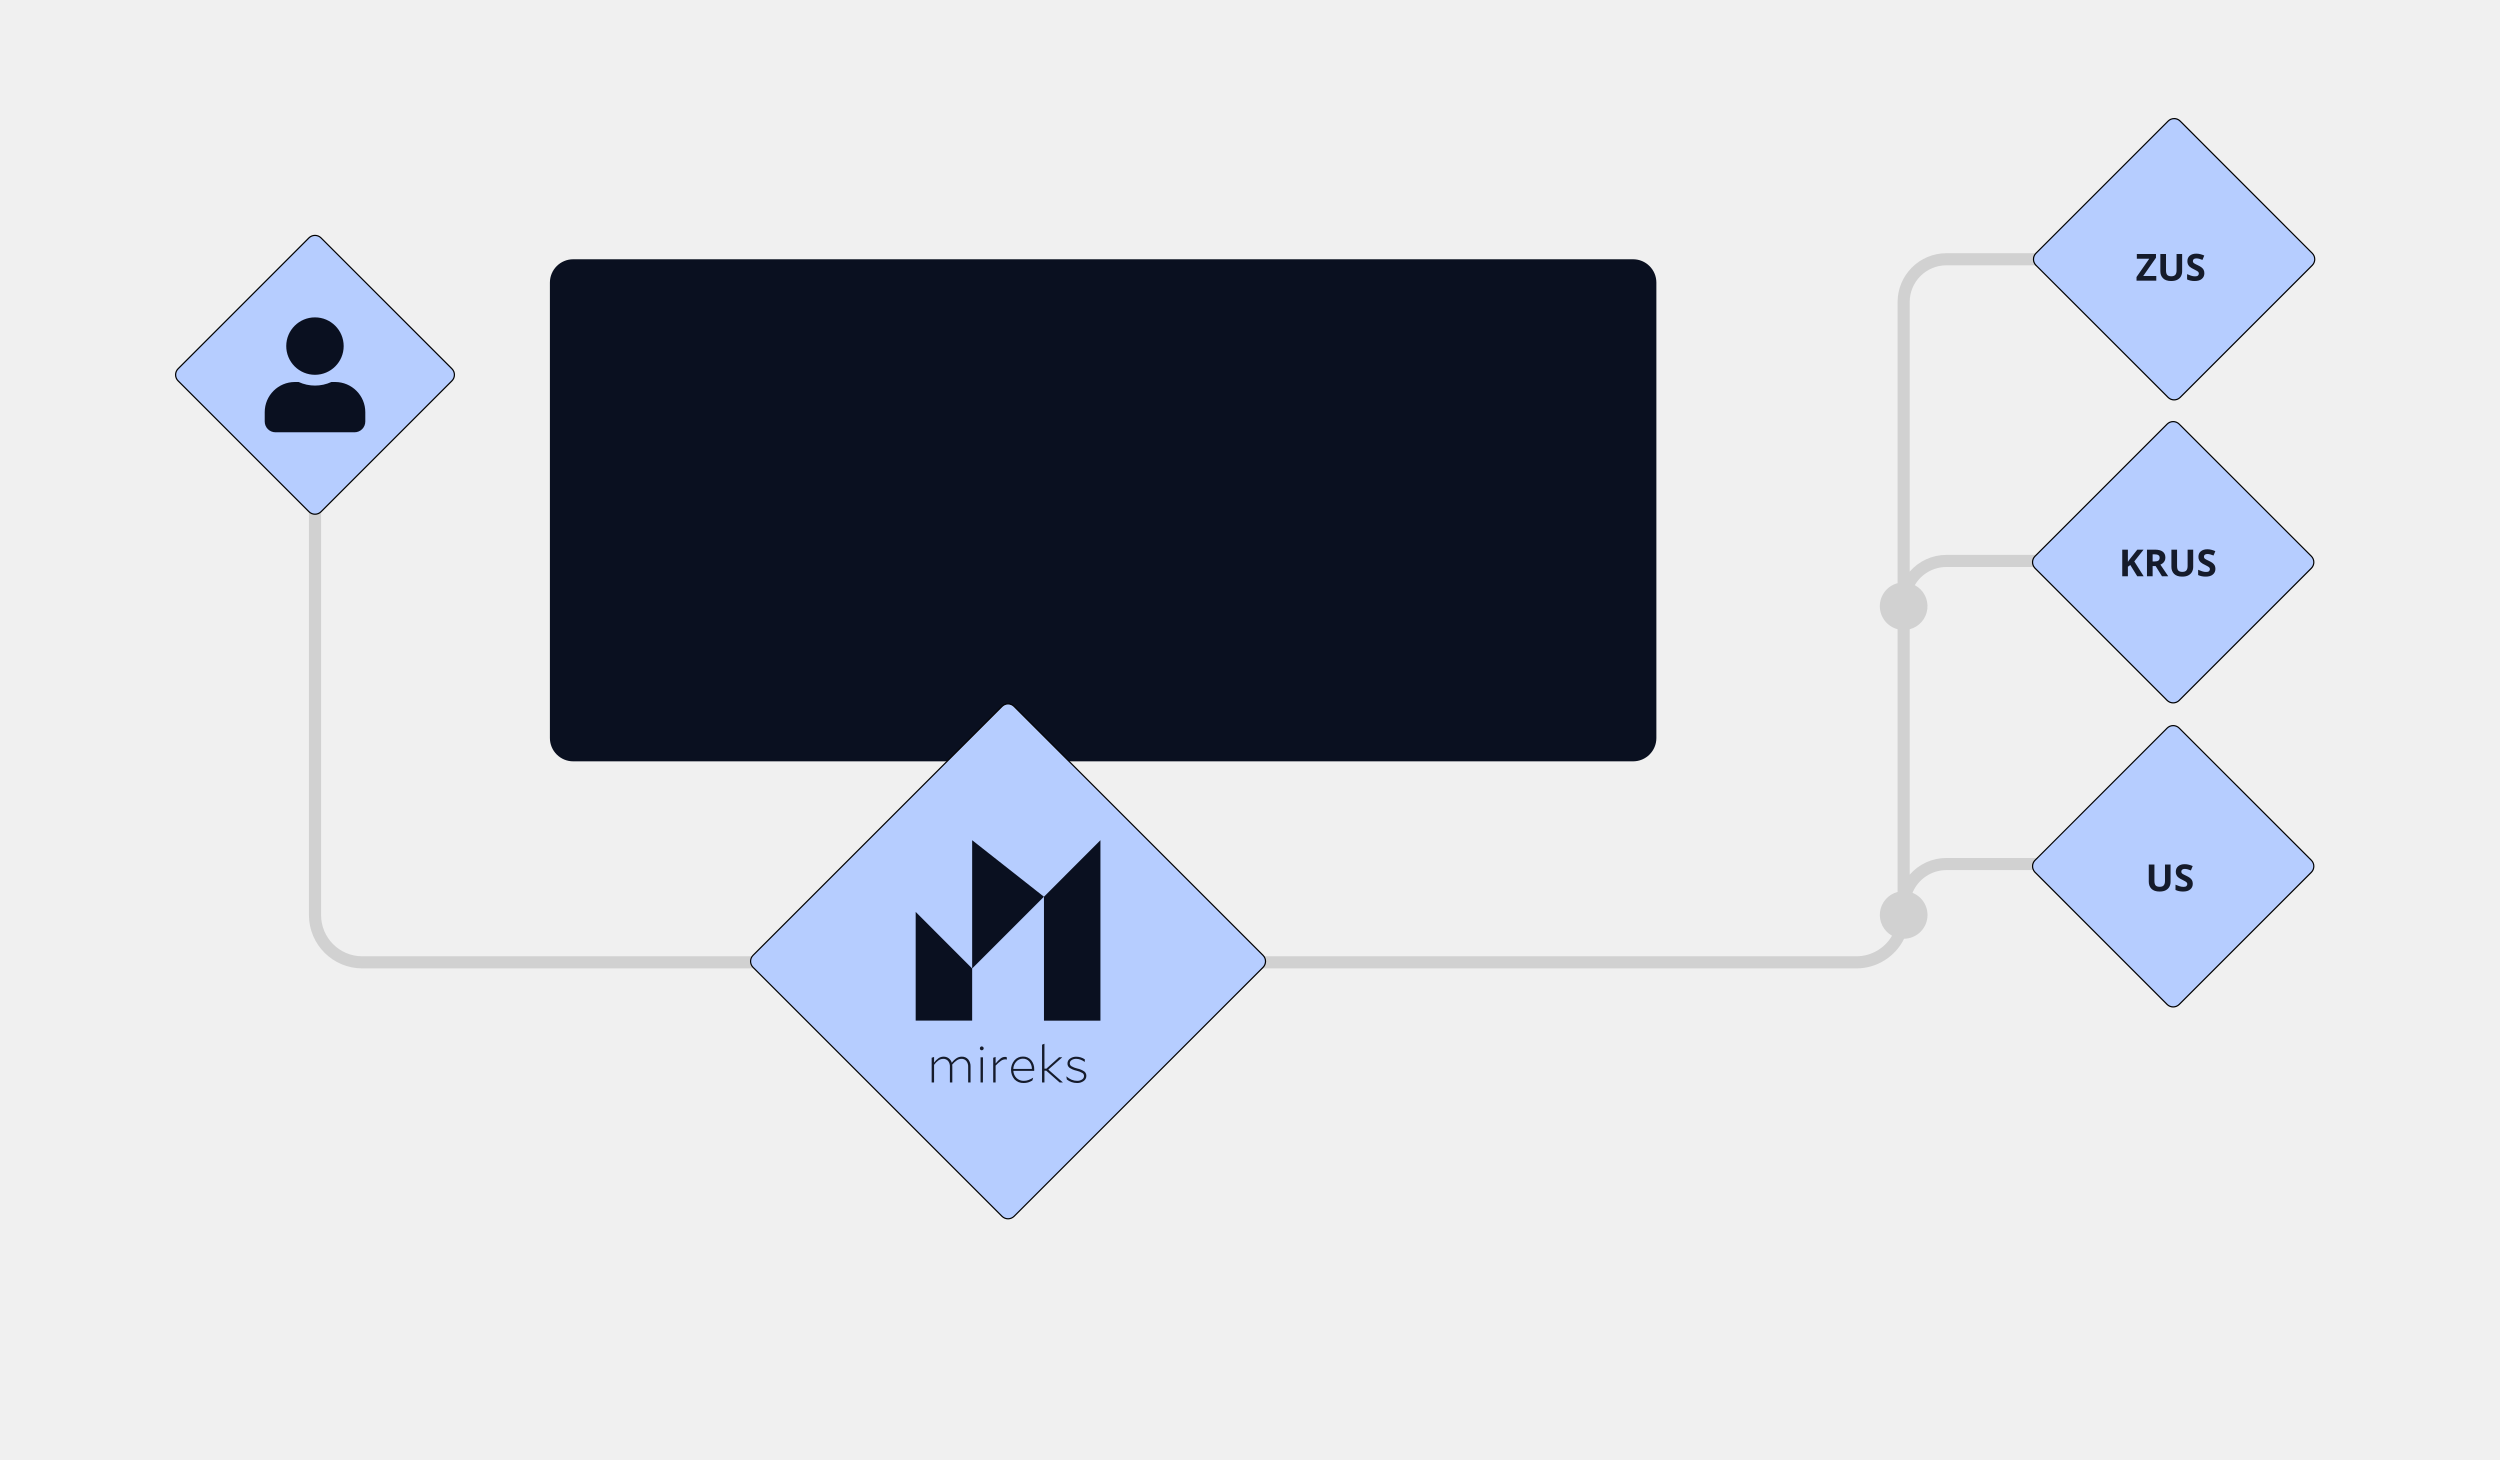
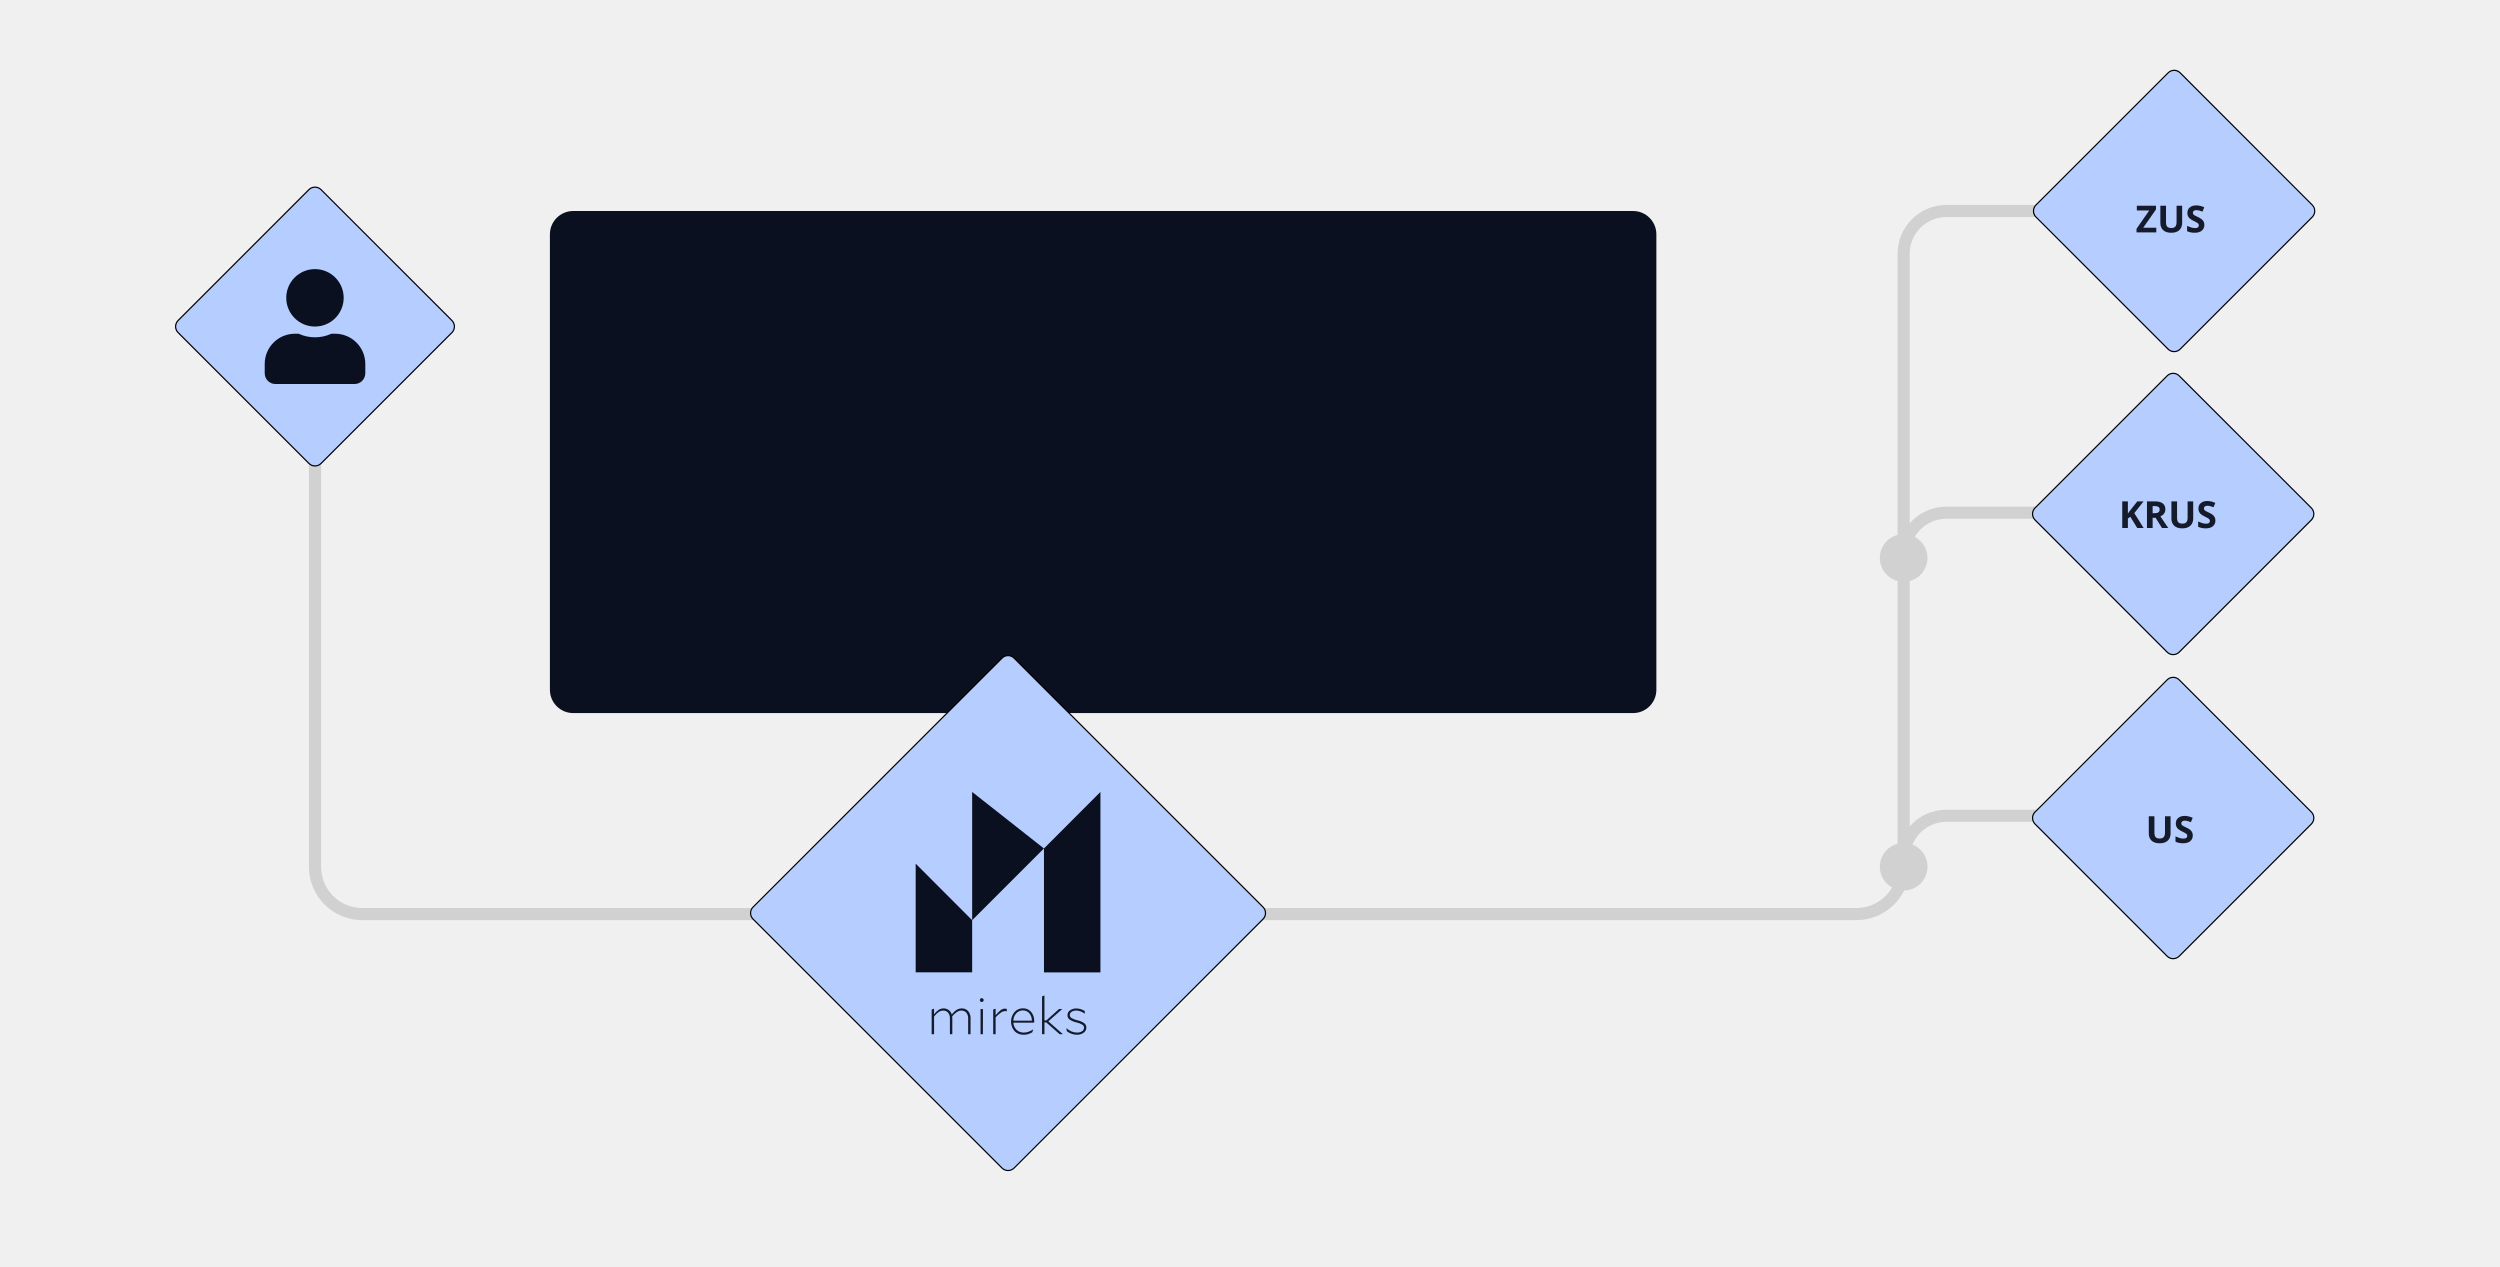
- <svg xmlns="http://www.w3.org/2000/svg" viewBox="0 20 518 302.33">
+ <svg xmlns="http://www.w3.org/2000/svg" viewBox="0 30 518 262.33">
  <defs>
    <style>
			.cls-1 {
				fill: #d1d1d1;
				stroke: #000;
				stroke-miterlimit: 10;
				stroke-width: 0.25px
			}
			
			.stroke {
				stroke: #000;
				stroke-miterlimit: 10;
				stroke-width: 0.25px
			}
			
			.no-stroke {
				stroke-width: 0px !important;
			}

			.cls-2 {
				fill: #0a1020
			}

			.cls-14 {
				fill: #fff
			}

			.cls-4 {
				letter-spacing: -0.034em
			}

			.cls-5 {
				letter-spacing: -0.014em
			}

			.cls-7 {
				letter-spacing: -0.01em
			}

			.cls-9 {
				letter-spacing: -0.01em
			}

			.cls-12 {
				fill: #b6cdff;
				fill-rule: evenodd
			}

			.cls-13 {
				font-size: 7.719px
			}

			.cls-13,
			.cls-17 {
				fill: #151b2b
			}

			.cls-13 {
				font-family: Montserrat-Medium, Montserrat
			}
		</style>
    <clipPath id="clip-bg">
      <rect width="229.26" height="104.03" rx="4.83" ry="4.83" />
    </clipPath>
  </defs>
  <g id="droga">
    <path d="M425.32,134.973v2.51h-3.71a1.623,1.623,0,0,1,.14-2.15l.36-.36Z" class="cls-1" />
    <path d="M421.75,198.333a1.627,1.627,0,0,0-.27,1.95H403.29a7.61,7.61,0,0,0-7.02,4.71,4.935,4.935,0,0,1-1.74,9.52,11.017,11.017,0,0,1-9.88,6.14H75.06a11.058,11.058,0,0,1-11.05-11.04v-90.26a11.039,11.039,0,0,1,5.96-9.79,10.918,10.918,0,0,1,5.09-1.25v2.51a8.538,8.538,0,0,0-8.53,8.53v90.26a8.538,8.538,0,0,0,8.53,8.53H384.65a8.544,8.544,0,0,0,7.38-4.26,4.926,4.926,0,0,1,1.15-9.07V150.373a4.931,4.931,0,0,1,0-9.54v-58.26a10.127,10.127,0,0,1,10.11-10.11h18.75l-.1.1a1.642,1.642,0,0,0,0,2.32l.09.09H403.29a7.609,7.609,0,0,0-7.6,7.6V138.443a10.037,10.037,0,0,1,7.6-3.47h18.82l-.36.36a1.623,1.623,0,0,0-.14,2.15H403.29a7.559,7.559,0,0,0-6.54,3.76,4.936,4.936,0,0,1-1.06,9.14v50.85a10.062,10.062,0,0,1,7.6-3.46h19.02Z" class="cls-1 no-stroke" />
    <path d="M425.32,72.463v2.51h-3.29l-.09-.09a1.642,1.642,0,0,1,0-2.32l.1-.1Z" class="cls-1" />
    <path d="M425.32,197.773v2.51h-3.84a1.627,1.627,0,0,1,.27-1.95l.56-.56Z" class="cls-1" />
  </g>
  <g id="dokumenty">
    <path d="M65.269,121.364a1.404,1.404,0,0,1-1.002-.414L51.24,107.923a1.419,1.419,0,0,1,0-2.004L64.267,92.891a1.423,1.423,0,0,1,2.003,0l13.028,13.027a1.42,1.42,0,0,1,0,2.005L66.271,120.95A1.405,1.405,0,0,1,65.269,121.364Z" class="cls-14 stroke" />
    <path d="M70.208,107.257l.743.285c.246.094.292.302.103.463l-3.89,3.309a.862.862,0,0,1-.789.121l-6.836-2.62c-.246-.094-.292-.302-.103-.463l1.03-.876L65.965,109.583a2.014,2.014,0,0,0,1.841-.283Zm-6.39-2.449-1.932-.74-2.402,2.044c-.19.161-.144.368.103.463l6.836,2.62a.862.862,0,0,0,.789-.121l3.89-3.309c.19-.161.144-.368-.103-.463L66.095,103.422l-1.487,1.265A.865.865,0,0,1,63.818,104.808Zm1.153-1.692-2.168.333a.764.764,0,0,0-.373.156l-.087.074,1.783.683,1.373-1.168-.113-.043A.837.837,0,0,0,64.972,103.116Z" />
  </g>
  <g id="comment" transform="translate(113.94,73.72)">
    <g id="comment-bg">
      <rect width="229.26" height="104.03" class="cls-2" rx="4.83" ry="4.83" />
    </g>
    <g clip-path="url(#clip-bg)">
      <text id="comment-text" fill="#ffffff" font-family="Montserrat-Light, Montserrat" font-size="13.89" transform="translate(20, 20)">
- 				
- 
			</text>
    </g>
  </g>
  <g id="PIT">
    <path d="M235.278,234.154a1.411,1.411,0,0,1-1.003-.411l-13-13a1.43,1.43,0,0,1-.441-1.029,1.402,1.402,0,0,1,.412-.999l13.03-13.03a1.43,1.43,0,0,1,2.007,0L249.312,218.714a1.415,1.415,0,0,1,0,1.998l-13.03,13.03A1.411,1.411,0,0,1,235.278,234.154Z" class="cls-14 stroke" />
    <text fill="#0a1020" class="cls-15" font-family="Montserrat-Medium, Montserrat" font-weight="500" font-size="6.42" letter-spacing="-.01em" transform="translate(221.2783,222.1536) scale(0.88127 1)">
			P<tspan x="4.57" y="0" class="cls-16">IT</tspan>
    </text>
  </g>
  <g id="zus">
    <path d="M450.48 102.86a1.75 1.75 0 0 1-1.25-.52l-27.38-27.37a1.77 1.77 0 0 1 0-2.5l27.38-27.38a1.77 1.77 0 0 1 2.5 0l27.37 27.39a1.77 1.77 0 0 1 0 2.5l-27.37 27.36a1.75 1.75 0 0 1-1.25.52z" class="cls-12" />
    <path d="M450.48 44.7a1.64 1.64 0 0 1 1.16.48l27.37 27.38a1.64 1.64 0 0 1 0 2.32l-27.37 27.37a1.64 1.64 0 0 1-2.32 0l-27.29-27.28-.09-.09a1.64 1.64 0 0 1 0-2.32l27.38-27.38a1.64 1.64 0 0 1 1.16-.48m0-.25a1.88 1.88 0 0 0-1.34.56l-27.38 27.38a1.9 1.9 0 0 0 0 2.67l.1.09 27.28 27.28a1.9 1.9 0 0 0 2.68 0l27.37-27.37a1.9 1.9 0 0 0 0-2.67L451.82 45a1.88 1.88 0 0 0-1.34-.56z" />
    <text class="cls-13" transform="translate(442.5 78.15)" font-weight="700">
			ZUS
		</text>
  </g>
  <g id="krus">
    <path d="M450.28 165.64a1.76 1.76 0 0 1-1.25-.52l-27.37-27.38a1.3 1.3 0 0 1-.15-.19 1.75 1.75 0 0 1 .15-2.3l27.37-27.38a1.77 1.77 0 0 1 2.5 0l27.38 27.37a1.77 1.77 0 0 1 0 2.5l-27.38 27.38a1.76 1.76 0 0 1-1.25.52z" class="cls-12" />
    <path d="M450.28 107.48a1.64 1.64 0 0 1 1.16.48l27.38 27.37a1.64 1.64 0 0 1 0 2.32l-27.38 27.38a1.64 1.64 0 0 1-2.32 0l-27.37-27.38a1.16 1.16 0 0 1-.14-.17 1.62 1.62 0 0 1 .14-2.15l27.37-27.37a1.64 1.64 0 0 1 1.16-.48m0-.25a1.88 1.88 0 0 0-1.34.56l-27.37 27.37a1.88 1.88 0 0 0-.16 2.48 1.31 1.31 0 0 0 .16.19l27.37 27.38a1.9 1.9 0 0 0 2.68 0L479 137.83a1.9 1.9 0 0 0 0-2.67l-27.38-27.37a1.88 1.88 0 0 0-1.34-.56z" />
    <text class="cls-13" transform="translate(439.04 139.4)" font-weight="700">
			KRUS
		</text>
  </g>
  <g id="us">
    <path d="M450.28 228.64a1.76 1.76 0 0 1-1.25-.52l-27.37-27.38a1.53 1.53 0 0 1-.3-.4 1.76 1.76 0 0 1 .3-2.1l27.37-27.37a1.77 1.77 0 0 1 2.5 0l27.38 27.37a1.77 1.77 0 0 1 0 2.5l-27.38 27.38a1.76 1.76 0 0 1-1.25.52z" class="cls-12" />
    <path d="M450.28 170.47a1.64 1.64 0 0 1 1.16.48l27.38 27.38a1.64 1.64 0 0 1 0 2.32l-27.38 27.38a1.64 1.64 0 0 1-2.32 0l-27.37-27.38a1.41 1.41 0 0 1-.27-.37 1.63 1.63 0 0 1 .27-1.95l.56-.56 26.81-26.82a1.64 1.64 0 0 1 1.16-.48m0-.25a1.88 1.88 0 0 0-1.34.56l-26.8 26.82-.57.56a1.88 1.88 0 0 0-.3 2.25 1.63 1.63 0 0 0 .3.42l27.37 27.38a1.9 1.9 0 0 0 2.68 0L479 200.83a1.9 1.9 0 0 0 0-2.67l-27.38-27.38a1.88 1.88 0 0 0-1.34-.56z" />
    <text class="cls-13" transform="translate(444.57 204.65)" font-weight="700">
			US
		</text>
  </g>
  <g id="mireks">
    <path d="M208.87 272.54a1.76 1.76 0 0 1-1.25-.52l-51.59-51.58a1.77 1.77 0 0 1 0-2.5l51.59-51.58a1.77 1.77 0 0 1 2.5 0l51.58 51.58a1.77 1.77 0 0 1 0 2.5l-51.58 51.58a1.76 1.76 0 0 1-1.25.52z" class="cls-12" />
    <path d="M208.87 165.96a1.64 1.64 0 0 1 1.16.49l51.58 51.58a1.64 1.64 0 0 1 0 2.32l-51.58 51.58a1.64 1.64 0 0 1-2.32 0l-51.59-51.58a1.64 1.64 0 0 1 0-2.32l51.59-51.58a1.64 1.64 0 0 1 1.16-.49m0-.25a1.88 1.88 0 0 0-1.34.56l-51.58 51.58a1.9 1.9 0 0 0 0 2.68l51.58 51.58a1.9 1.9 0 0 0 2.67 0l51.59-51.58a1.9 1.9 0 0 0 0-2.68l-51.59-51.58a1.88 1.88 0 0 0-1.33-.56z" />
    <path d="M201.43 220.67v10.8h-11.7v-22.52l11.7 11.72zM228.01 194.09v37.39h-11.7V205.8L228 194.1zM201.43 220.67l14.87-14.87-14.87-11.71v26.58z" class="cls-2" />
    <path d="M195.4 239.4a1.65 1.65 0 0 0-.91.28 4.2 4.2 0 0 0-.95.95v3.65h-.5v-5.11l.5-.17v1.17a3.7 3.7 0 0 1 .95-.93 1.88 1.88 0 0 1 1.02-.3 1.72 1.72 0 0 1 1.7 1.27 3.8 3.8 0 0 1 1.01-.97 2.02 2.02 0 0 1 1.06-.3 1.68 1.68 0 0 1 1.32.56 2.2 2.2 0 0 1 .5 1.51v3.27h-.5v-3.22a1.82 1.82 0 0 0-.37-1.23 1.3 1.3 0 0 0-1.04-.44 1.72 1.72 0 0 0-.92.3 4.46 4.46 0 0 0-.98.9 1.52 1.52 0 0 1 .02.21l.01.21v3.27h-.5v-3.22a1.82 1.82 0 0 0-.37-1.23 1.3 1.3 0 0 0-1.04-.44zM203.42 236.82a.4.4 0 0 1 .4.4.4.4 0 0 1-.12.28.4.4 0 0 1-.57 0 .4.4 0 0 1-.1-.29.4.4 0 0 1 .39-.4zm.24 7.46h-.49v-5.2h.5zM206.29 240.79v3.5h-.5v-5.12l.5-.17v1.36a6.87 6.87 0 0 1 1.1-1.1 1.5 1.5 0 0 1 1.05-.26.72.72 0 0 1 .14.03l.06.52a.58.58 0 0 0-.16-.04 1.4 1.4 0 0 0-.17-.01 1.63 1.63 0 0 0-.88.28 6.87 6.87 0 0 0-1.14 1.01zM214.08 243.29l-.18.59a3.86 3.86 0 0 1-.88.4 3.2 3.2 0 0 1-.91.12 2.52 2.52 0 0 1-1.9-.75 3.07 3.07 0 0 1-.02-3.94 2.26 2.26 0 0 1 1.76-.79 2.13 2.13 0 0 1 1.7.75 2.85 2.85 0 0 1 .64 1.92v.19a.6.6 0 0 1-.02.11h-4.3a2.22 2.22 0 0 0 .67 1.5 2.12 2.12 0 0 0 1.51.56 2.84 2.84 0 0 0 .93-.16 4.85 4.85 0 0 0 1-.5zm-2.15-3.93a1.78 1.78 0 0 0-1.37.62 2.28 2.28 0 0 0-.6 1.5h3.85a2.4 2.4 0 0 0-.54-1.54 1.69 1.69 0 0 0-1.34-.58zM220.21 244.28h-.66l-2.77-2.44h-.37v2.44h-.5v-7.82l.5-.2v5.17h.4l2.62-2.36h.65v.02l-2.87 2.53 3 2.64zM223.22 241.4a3.93 3.93 0 0 1 1.49.64 1.14 1.14 0 0 1 .38.9 1.26 1.26 0 0 1-.55 1.04 2.23 2.23 0 0 1-1.38.42 3.43 3.43 0 0 1-1.13-.19 3.26 3.26 0 0 1-.98-.54l-.1-.63h.03a3.65 3.65 0 0 0 1.05.68 2.97 2.97 0 0 0 1.16.23 1.73 1.73 0 0 0 1.01-.28.84.84 0 0 0 .41-.71.74.74 0 0 0-.31-.62 4.29 4.29 0 0 0-1.27-.5 4.03 4.03 0 0 1-1.47-.63 1.1 1.1 0 0 1-.38-.87 1.2 1.2 0 0 1 .53-1 2.16 2.16 0 0 1 1.32-.39 3.03 3.03 0 0 1 .9.14 3.42 3.42 0 0 1 .84.4v.53h-.03a3.43 3.43 0 0 0-.86-.46 2.56 2.56 0 0 0-.88-.17 1.67 1.67 0 0 0-.96.26.76.76 0 0 0-.38.65.72.72 0 0 0 .3.6 4.29 4.29 0 0 0 1.26.5z" class="cls-17" />
  </g>
  <g id="osoba">
    <path d="M65.27 126.55a1.76 1.76 0 0 1-1.25-.52L36.9 98.91a1.77 1.77 0 0 1 0-2.5l27.12-27.12a1.77 1.77 0 0 1 2.5 0L93.64 96.4a1.77 1.77 0 0 1 0 2.5l-27.12 27.12a1.76 1.76 0 0 1-1.25.52z" class="cls-12" />
    <path d="M65.27 68.9a1.64 1.64 0 0 1 1.16.48L93.55 96.5a1.64 1.64 0 0 1 0 2.32l-27.12 27.12a1.64 1.64 0 0 1-2.32 0L36.99 98.82a1.64 1.64 0 0 1 0-2.32L64.1 69.38a1.64 1.64 0 0 1 1.16-.48m0-.25a1.88 1.88 0 0 0-1.34.55L36.81 96.32a1.9 1.9 0 0 0 0 2.68l27.12 27.12a1.9 1.9 0 0 0 2.68 0L93.73 99a1.9 1.9 0 0 0 0-2.68L66.6 69.2a1.88 1.88 0 0 0-1.34-.55z" />
    <path d="M65.27 97.66a5.95 5.95 0 1 0-5.96-5.96 5.95 5.95 0 0 0 5.96 5.96zm4.17 1.49h-.78a8.1 8.1 0 0 1-6.78 0h-.78a6.25 6.25 0 0 0-6.25 6.25v1.94a2.23 2.23 0 0 0 2.23 2.23h16.38a2.23 2.23 0 0 0 2.23-2.23v-1.94a6.25 6.25 0 0 0-6.25-6.25z" class="cls-2" />
  </g>
</svg>
